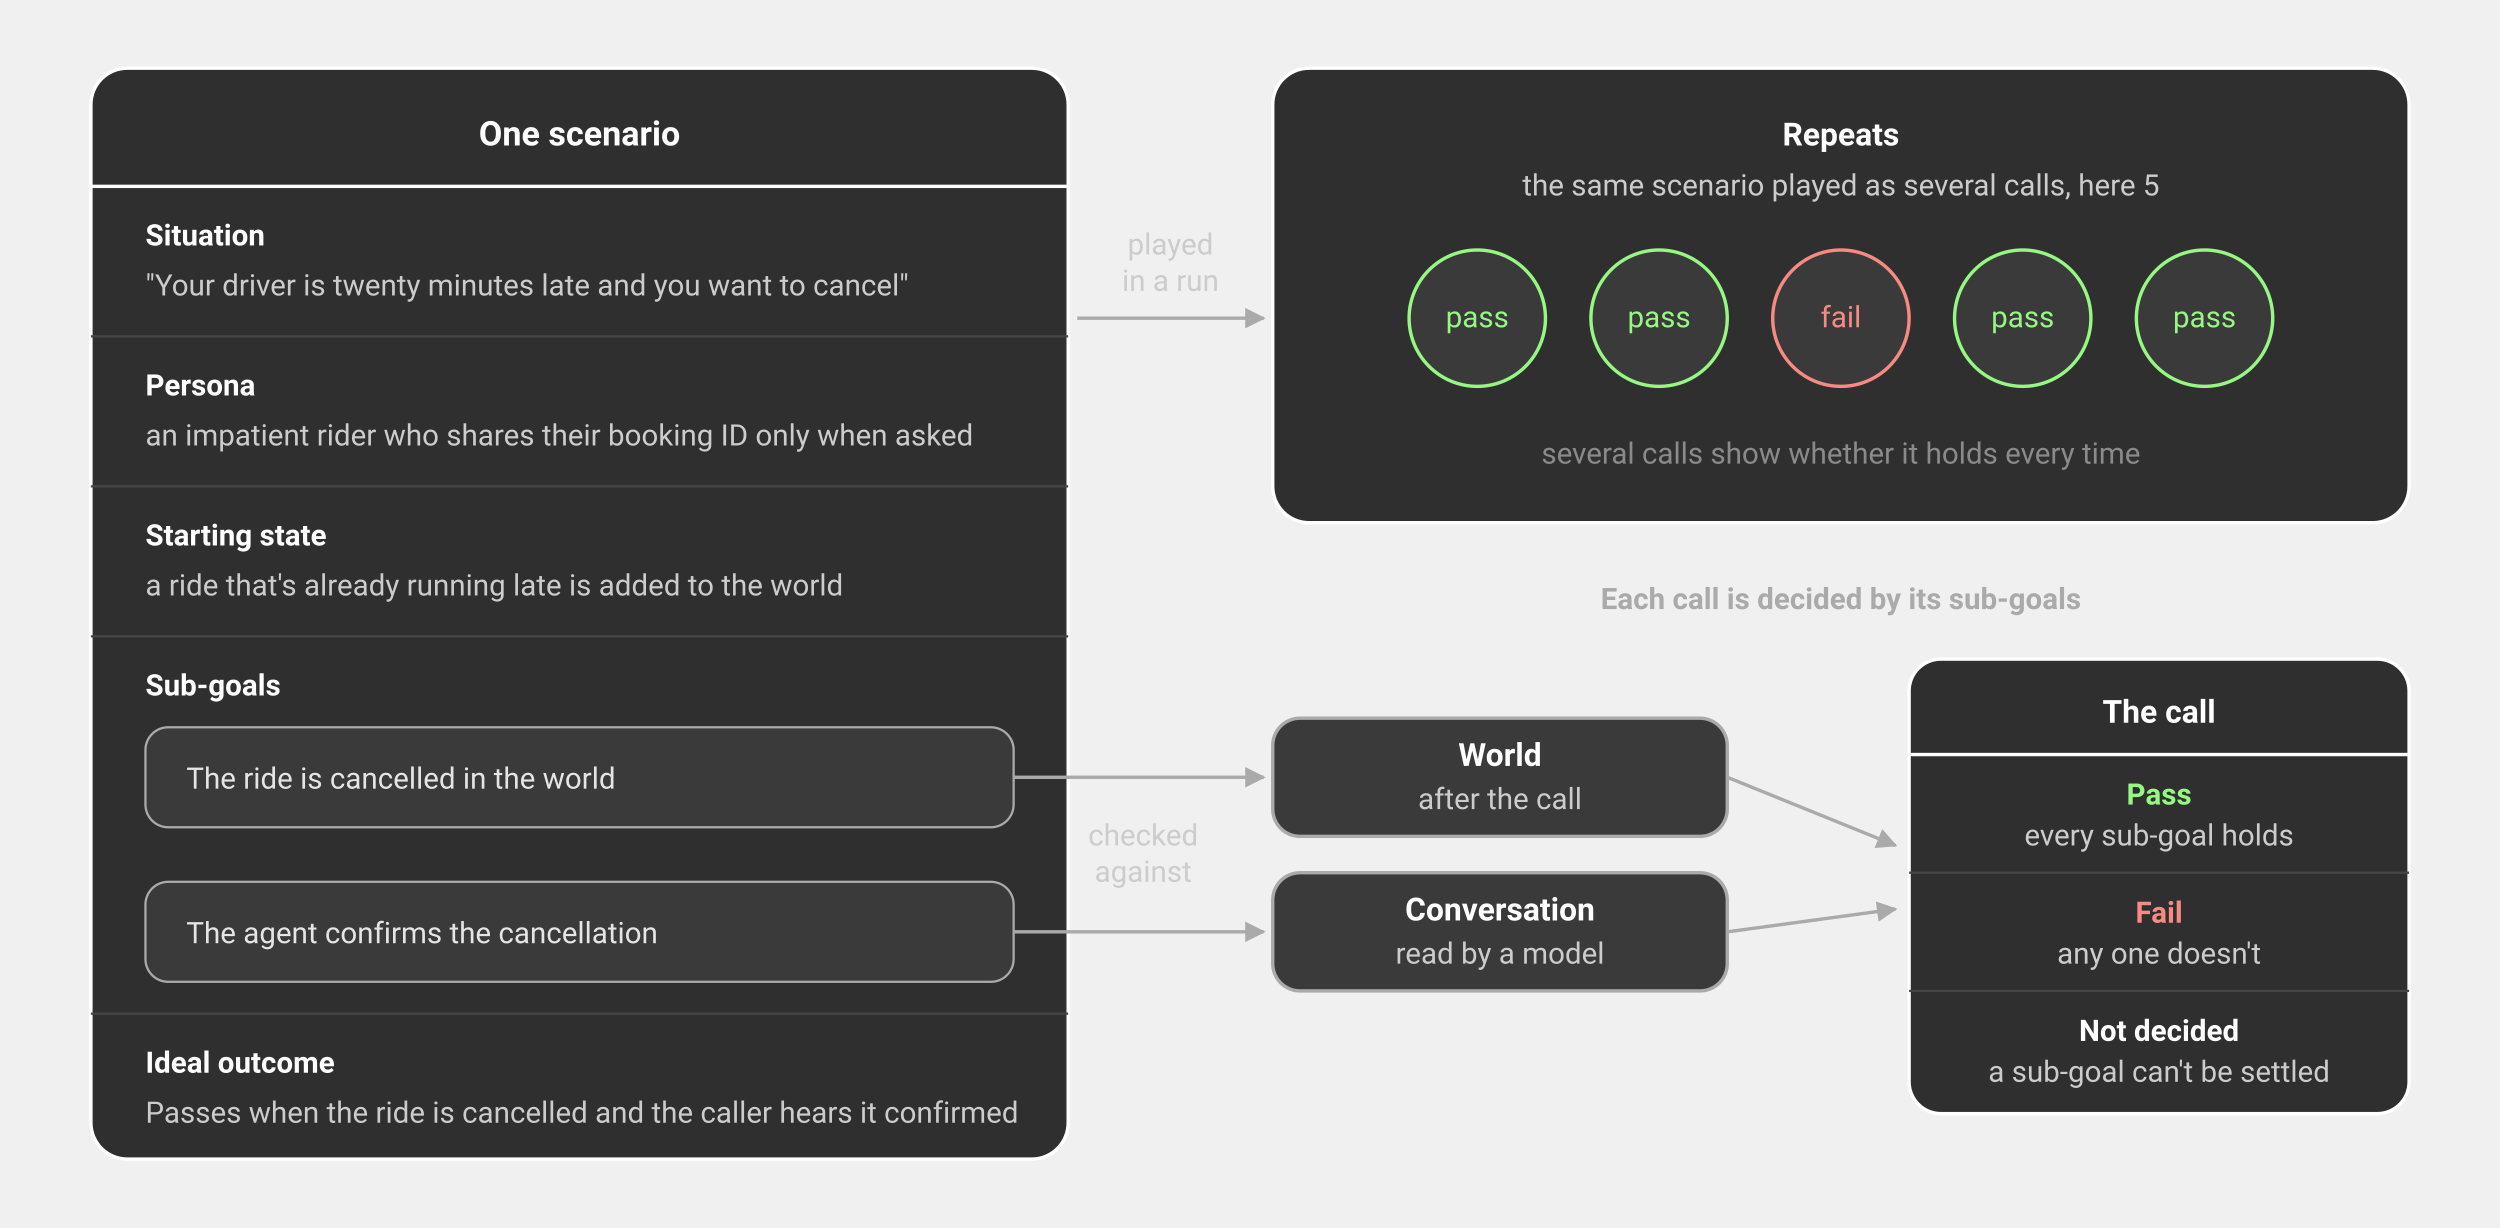
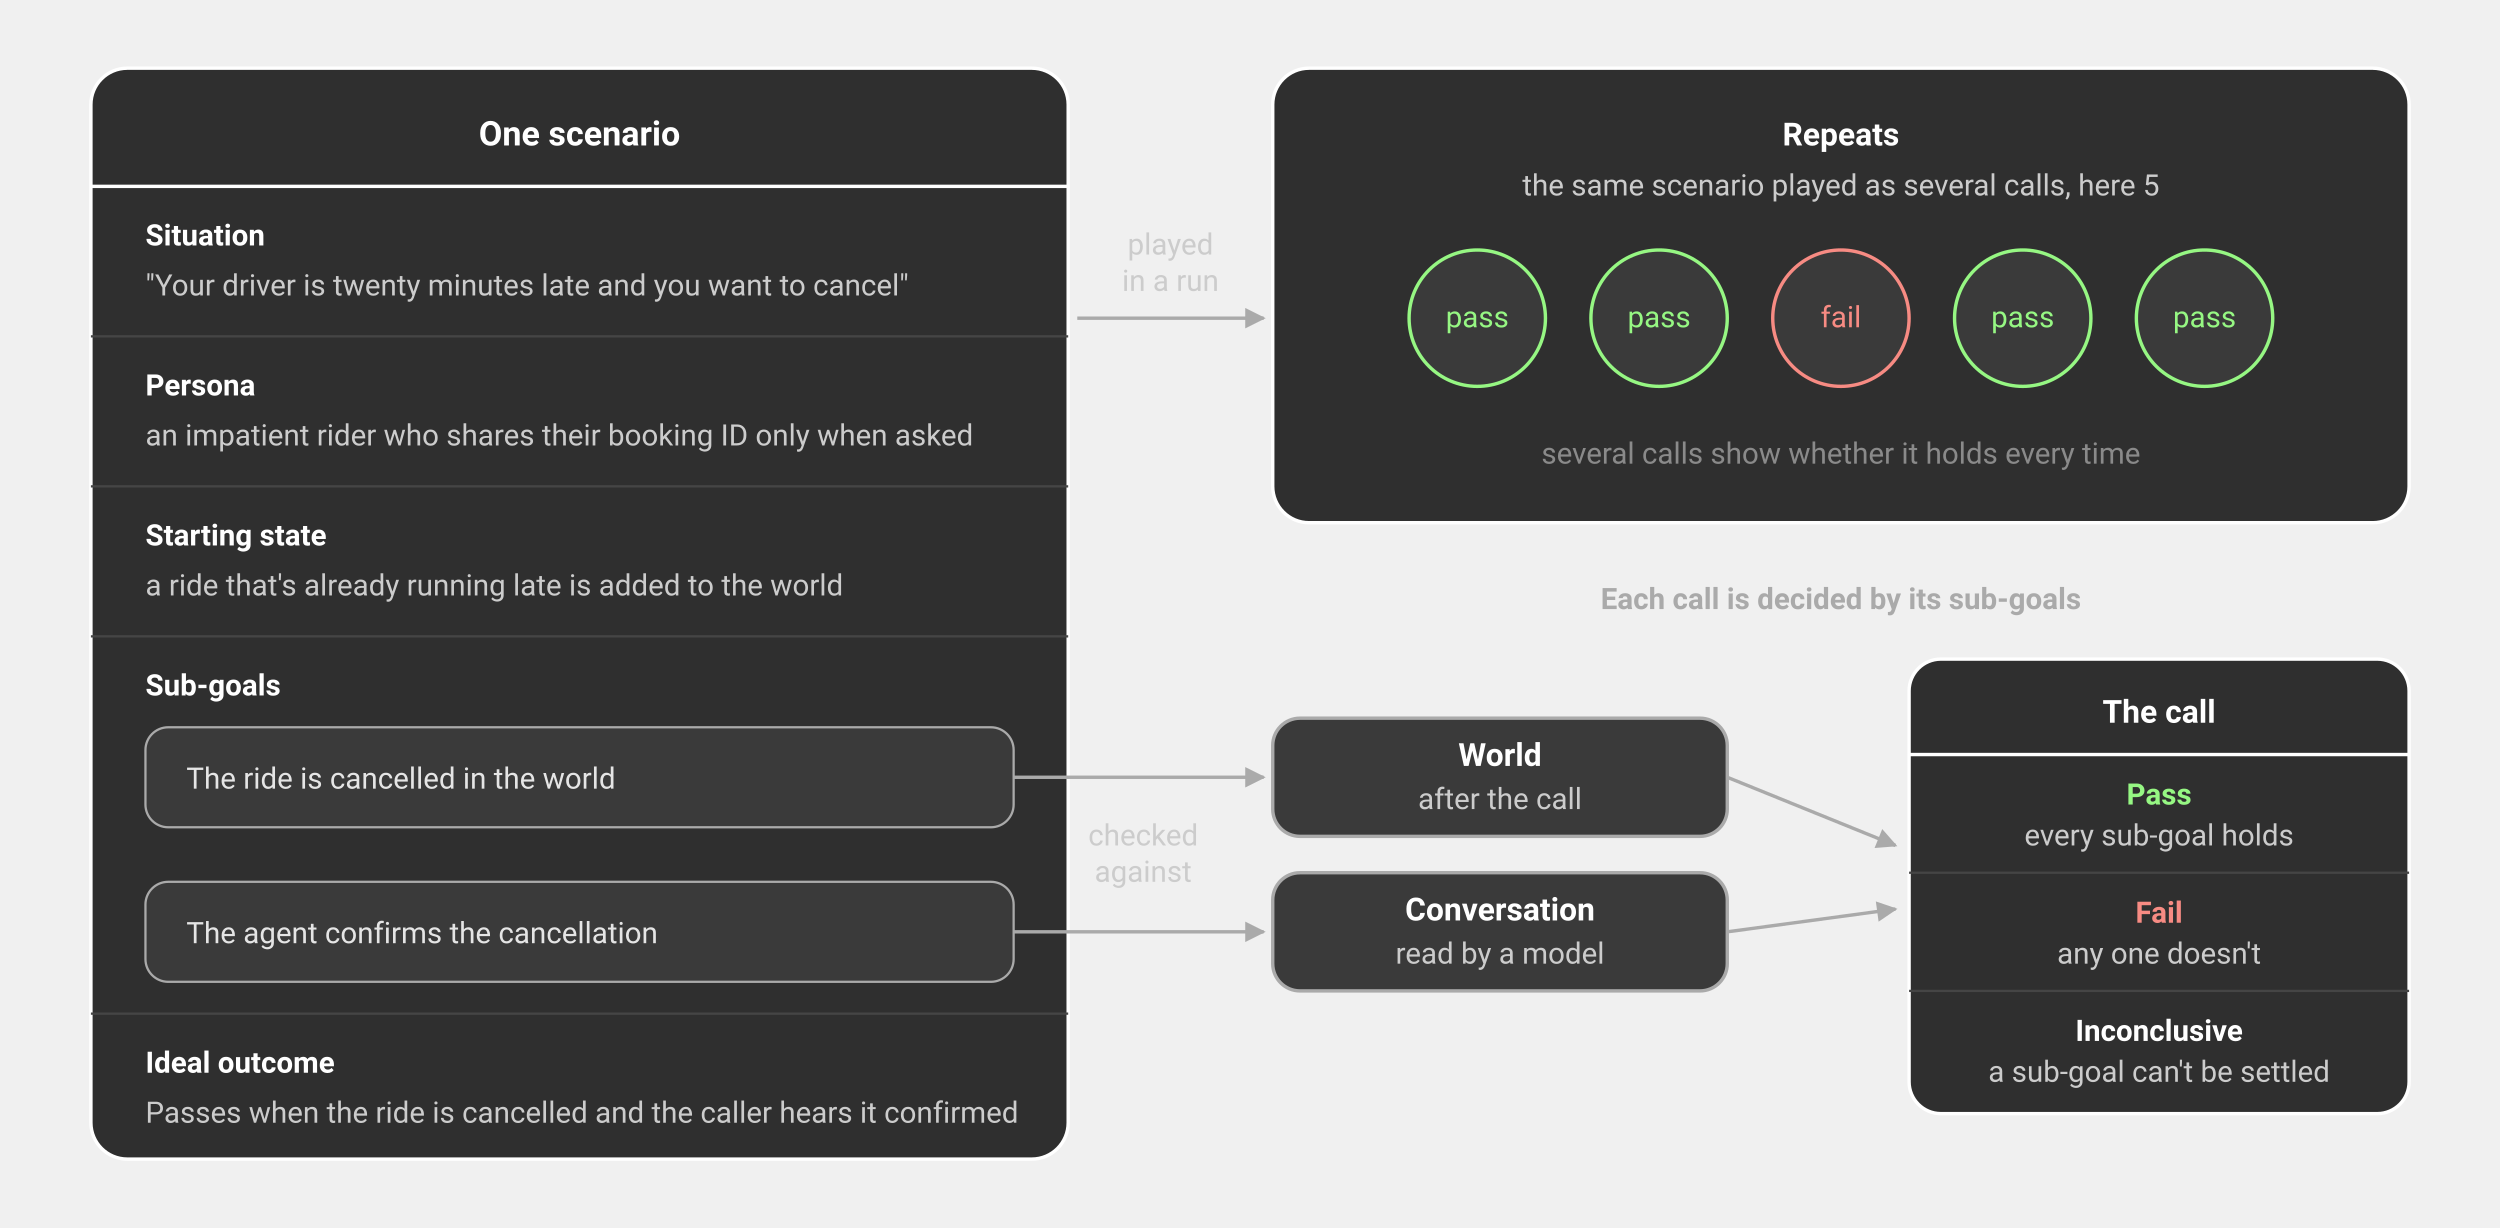
- <svg xmlns="http://www.w3.org/2000/svg" viewBox="0 0 1100 540" width="1100" height="540" font-family="system-ui, -apple-system, 'Segoe UI', Roboto, sans-serif" role="img" aria-label="One scenario holds a situation (your driver is twenty minutes late and you want to cancel), a persona (an impatient rider who shares their booking ID only when asked), a starting state (a ride that's already running late is added to the world), its sub-goals (the ride is cancelled in the world, and the agent confirms the cancellation), and its ideal outcome, one line saying what a pass looks like (passes when the ride is cancelled and the caller hears it confirmed). A run plays the scenario as several calls set by Repeats, here five: four pass and one fails. Each call is decided by its sub-goals, checked against the world after the call or the conversation, read by a model: the call passes when every sub-goal holds, fails when any one doesn't, and is not decided when a sub-goal can't be settled.">
+ <svg xmlns="http://www.w3.org/2000/svg" viewBox="0 0 1100 540" width="1100" height="540" font-family="system-ui, -apple-system, 'Segoe UI', Roboto, sans-serif" role="img" aria-label="One scenario holds a situation (your driver is twenty minutes late and you want to cancel), a persona (an impatient rider who shares their booking ID only when asked), a starting state (a ride that's already running late is added to the world), its sub-goals (the ride is cancelled in the world, and the agent confirms the cancellation), and its ideal outcome, one line saying what a pass looks like (passes when the ride is cancelled and the caller hears it confirmed). A run plays the scenario as several calls set by Repeats, here five: four pass and one fails. Each call is decided by its sub-goals, checked against the world after the call or the conversation, read by a model: the call passes when every sub-goal holds, fails when any one doesn't, and is marked Inconclusive when a sub-goal can't be settled.">
  <defs>
    <marker id="anatomy-arrow" viewBox="0 0 10 10" refX="9" refY="5" markerWidth="6" markerHeight="6" orient="auto-start-reverse">
      <path d="M0,0 L10,5 L0,10 z" fill="#aaaaaa" />
    </marker>
  </defs>
  <rect x="40" y="30" width="430" height="480" rx="16" fill="#2f2f2f" stroke="#ffffff" stroke-width="1.5" />
  <text x="255" y="64" text-anchor="middle" fill="#ffffff" font-size="15" font-weight="700">One scenario</text>
  <line x1="40" y1="82" x2="470" y2="82" stroke="#ffffff" stroke-width="1.5" />
  <text x="64" y="108" fill="#ffffff" font-size="13" font-weight="700">Situation</text>
  <text x="64" y="130" fill="#cccccc" font-size="13">"Your driver is twenty minutes late and you want to cancel"</text>
  <line x1="40" y1="148" x2="470" y2="148" stroke="#454545" stroke-width="1" />
  <text x="64" y="174" fill="#ffffff" font-size="13" font-weight="700">Persona</text>
  <text x="64" y="196" fill="#cccccc" font-size="13">an impatient rider who shares their booking ID only when asked</text>
  <line x1="40" y1="214" x2="470" y2="214" stroke="#454545" stroke-width="1" />
  <text x="64" y="240" fill="#ffffff" font-size="13" font-weight="700">Starting state</text>
  <text x="64" y="262" fill="#cccccc" font-size="13">a ride that's already running late is added to the world</text>
  <line x1="40" y1="280" x2="470" y2="280" stroke="#454545" stroke-width="1" />
  <text x="64" y="306" fill="#ffffff" font-size="13" font-weight="700">Sub-goals</text>
  <rect x="64" y="320" width="382" height="44" rx="10" fill="#3a3a3a" stroke="#aaaaaa" stroke-width="1" />
  <text x="82" y="347" fill="#e5e5e5" font-size="13">The ride is cancelled in the world</text>
  <rect x="64" y="388" width="382" height="44" rx="10" fill="#3a3a3a" stroke="#aaaaaa" stroke-width="1" />
  <text x="82" y="415" fill="#e5e5e5" font-size="13">The agent confirms the cancellation</text>
  <line x1="40" y1="446" x2="470" y2="446" stroke="#454545" stroke-width="1" />
  <text x="64" y="472" fill="#ffffff" font-size="13" font-weight="700">Ideal outcome</text>
  <text x="64" y="494" fill="#cccccc" font-size="13">Passes when the ride is cancelled and the caller hears it confirmed</text>
  <line x1="474" y1="140" x2="556" y2="140" stroke="#aaaaaa" stroke-width="1.5" marker-end="url(#anatomy-arrow)" />
  <text x="515" y="112" text-anchor="middle" fill="#cccccc" font-size="13">played</text>
  <text x="515" y="128" text-anchor="middle" fill="#cccccc" font-size="13">in a run</text>
  <rect x="560" y="30" width="500" height="200" rx="16" fill="#2f2f2f" stroke="#ffffff" stroke-width="1.5" />
  <text x="810" y="64" text-anchor="middle" fill="#ffffff" font-size="14" font-weight="700">Repeats</text>
  <text x="810" y="86" text-anchor="middle" fill="#cccccc" font-size="13">the same scenario played as several calls, here 5</text>
  <circle cx="650" cy="140" r="30" fill="#3a3a3a" stroke="#96f783" stroke-width="1.5" />
  <text x="650" y="144" text-anchor="middle" fill="#96f783" font-size="13">pass</text>
  <circle cx="730" cy="140" r="30" fill="#3a3a3a" stroke="#96f783" stroke-width="1.5" />
  <text x="730" y="144" text-anchor="middle" fill="#96f783" font-size="13">pass</text>
  <circle cx="810" cy="140" r="30" fill="#3a3a3a" stroke="#f78b83" stroke-width="1.5" />
  <text x="810" y="144" text-anchor="middle" fill="#f78b83" font-size="13">fail</text>
  <circle cx="890" cy="140" r="30" fill="#3a3a3a" stroke="#96f783" stroke-width="1.5" />
  <text x="890" y="144" text-anchor="middle" fill="#96f783" font-size="13">pass</text>
  <circle cx="970" cy="140" r="30" fill="#3a3a3a" stroke="#96f783" stroke-width="1.5" />
  <text x="970" y="144" text-anchor="middle" fill="#96f783" font-size="13">pass</text>
  <text x="810" y="204" text-anchor="middle" fill="#8a8a8a" font-size="13">several calls show whether it holds every time</text>
  <text x="810" y="268" text-anchor="middle" fill="#aaaaaa" font-size="13" font-weight="700">Each call is decided by its sub-goals</text>
  <line x1="446" y1="342" x2="556" y2="342" stroke="#aaaaaa" stroke-width="1.5" marker-end="url(#anatomy-arrow)" />
  <line x1="446" y1="410" x2="556" y2="410" stroke="#aaaaaa" stroke-width="1.5" marker-end="url(#anatomy-arrow)" />
  <text x="503" y="372" text-anchor="middle" fill="#cccccc" font-size="13">checked</text>
  <text x="503" y="388" text-anchor="middle" fill="#cccccc" font-size="13">against</text>
  <rect x="560" y="316" width="200" height="52" rx="12" fill="#3a3a3a" stroke="#aaaaaa" stroke-width="1.5" />
  <text x="660" y="337" text-anchor="middle" fill="#ffffff" font-size="14" font-weight="700">World</text>
  <text x="660" y="356" text-anchor="middle" fill="#cccccc" font-size="13">after the call</text>
  <rect x="560" y="384" width="200" height="52" rx="12" fill="#3a3a3a" stroke="#aaaaaa" stroke-width="1.5" />
  <text x="660" y="405" text-anchor="middle" fill="#ffffff" font-size="14" font-weight="700">Conversation</text>
  <text x="660" y="424" text-anchor="middle" fill="#cccccc" font-size="13">read by a model</text>
  <line x1="760" y1="342" x2="834" y2="372" stroke="#aaaaaa" stroke-width="1.5" marker-end="url(#anatomy-arrow)" />
  <line x1="760" y1="410" x2="834" y2="400" stroke="#aaaaaa" stroke-width="1.5" marker-end="url(#anatomy-arrow)" />
  <rect x="840" y="290" width="220" height="200" rx="14" fill="#2f2f2f" stroke="#ffffff" stroke-width="1.5" />
  <text x="950" y="318" text-anchor="middle" fill="#ffffff" font-size="14" font-weight="700">The call</text>
  <line x1="840" y1="332" x2="1060" y2="332" stroke="#ffffff" stroke-width="1.5" />
  <text x="950" y="354" text-anchor="middle" fill="#96f783" font-size="13" font-weight="700">Pass</text>
  <text x="950" y="372" text-anchor="middle" fill="#cccccc" font-size="13">every sub-goal holds</text>
  <line x1="840" y1="384" x2="1060" y2="384" stroke="#454545" stroke-width="1" />
  <text x="950" y="406" text-anchor="middle" fill="#f78b83" font-size="13" font-weight="700">Fail</text>
  <text x="950" y="424" text-anchor="middle" fill="#cccccc" font-size="13">any one doesn't</text>
  <line x1="840" y1="436" x2="1060" y2="436" stroke="#454545" stroke-width="1" />
-   <text x="950" y="458" text-anchor="middle" fill="#ffffff" font-size="13" font-weight="700">Not decided</text>
+   <text x="950" y="458" text-anchor="middle" fill="#ffffff" font-size="13" font-weight="700">Inconclusive</text>
  <text x="950" y="476" text-anchor="middle" fill="#cccccc" font-size="13">a sub-goal can't be settled</text>
</svg>
